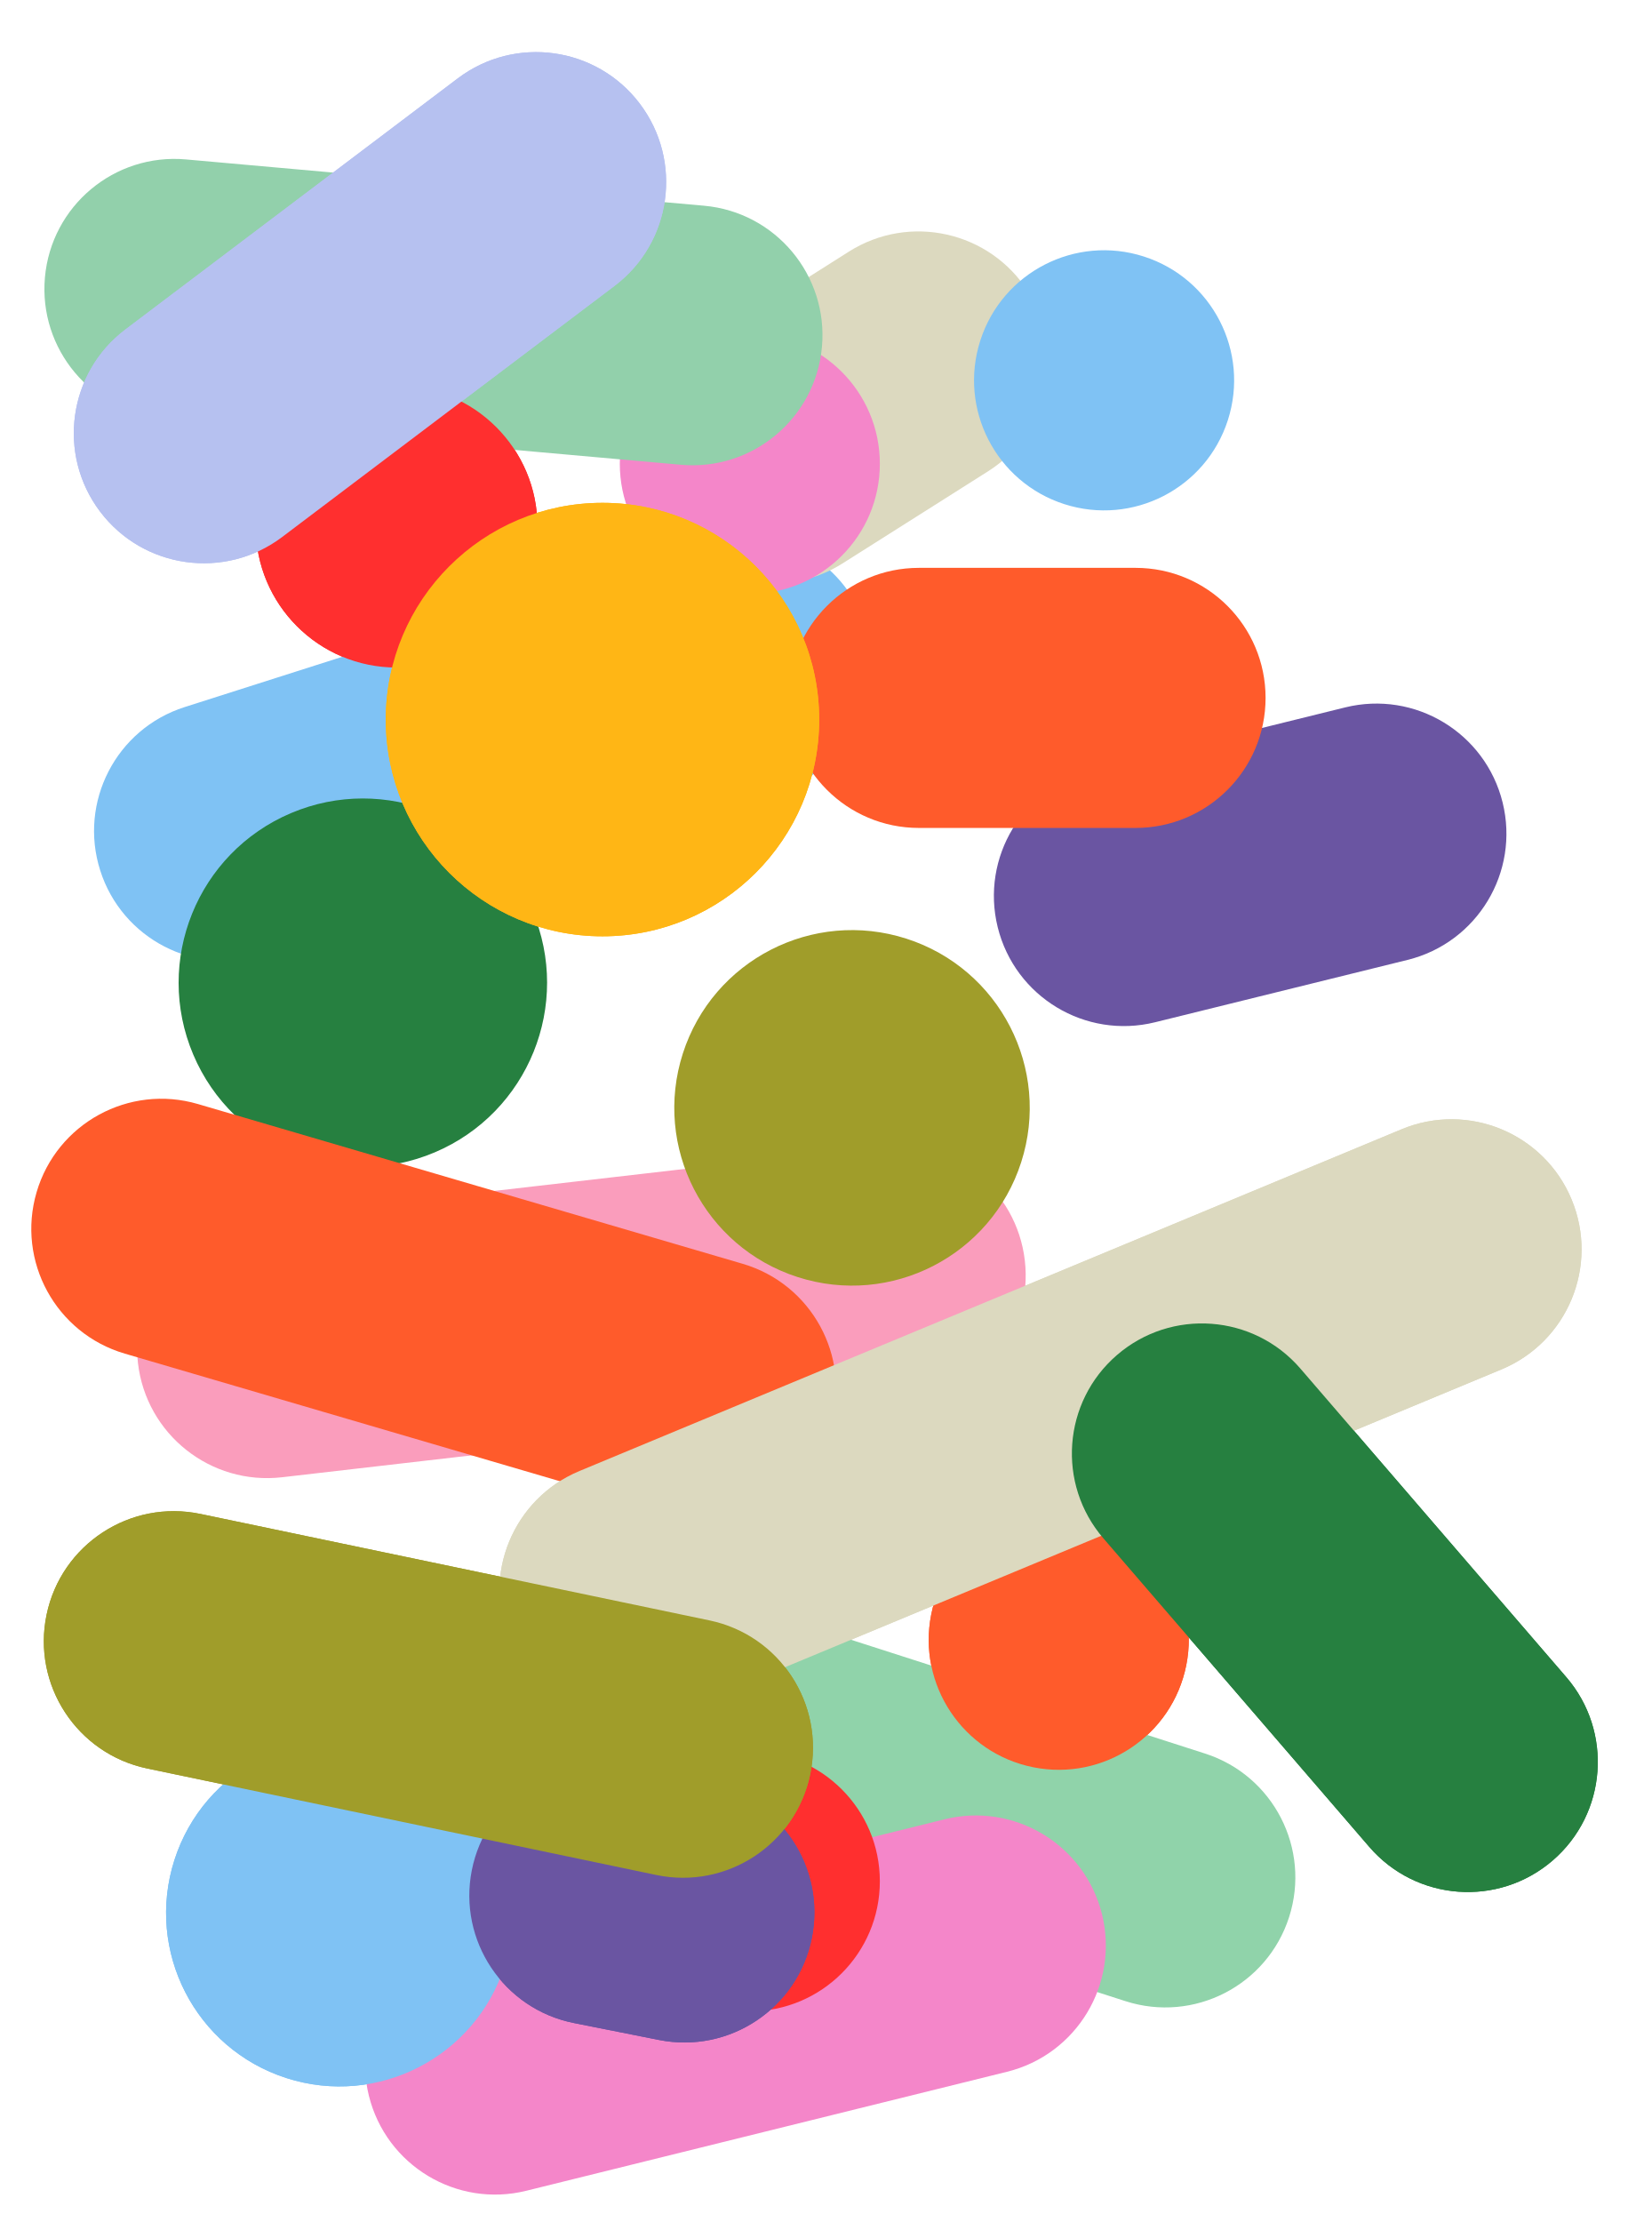
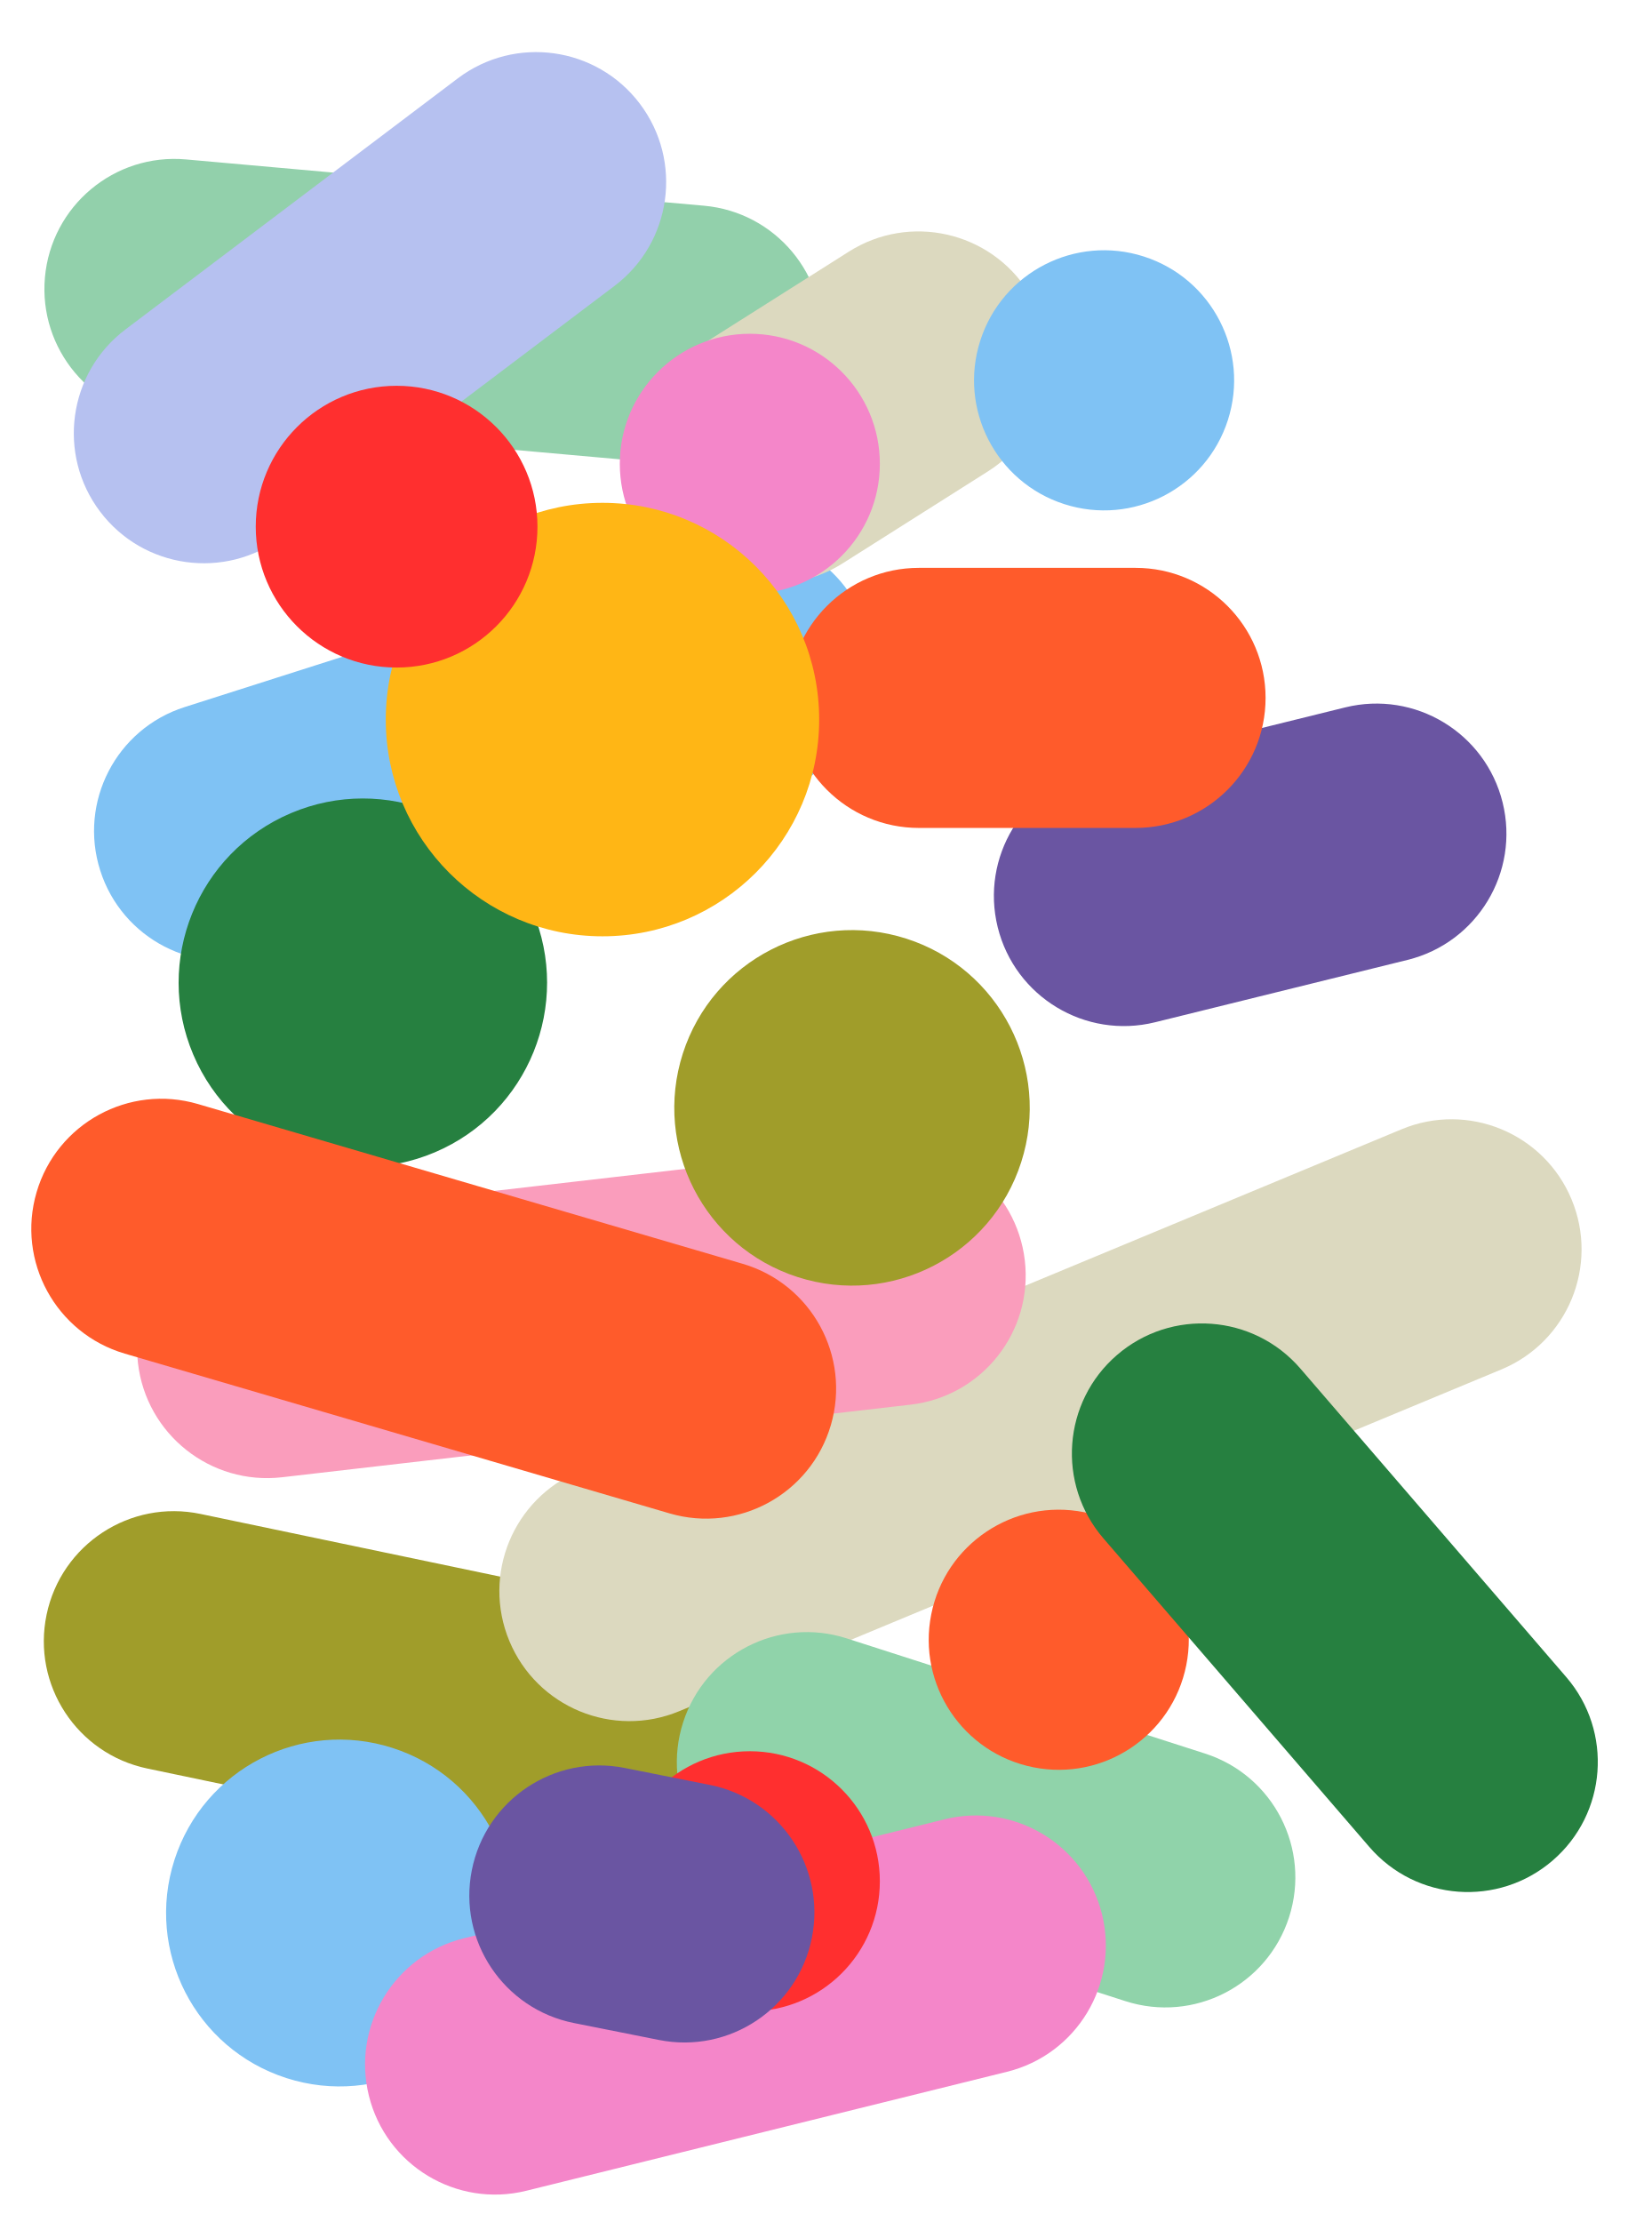
<svg xmlns="http://www.w3.org/2000/svg" width="802" height="1079" viewBox="0 0 802 1079" fill="none">
-   <rect style="--idx: 0" x="464.618" y="721.997" width="126.297" height="126.297" rx="63.148" transform="rotate(11.2609 464.618 721.997)" fill="#FF5B2B" />
-   <rect style="--idx: 1" x="124.214" y="187.34" width="136.822" height="136.822" rx="68.411" fill="#FF2F2F" />
+   <rect style="--idx: 0" x="27.441" y="71.799" width="378.89" height="126.297" rx="63.148" transform="rotate(5.10525 27.4408 71.799)" fill="#92D0AB" />
+   <rect style="--idx: 1" x="35.559" y="722.239" width="378.89" height="126.297" rx="63.148" transform="rotate(11.8124 35.5585 722.239)" fill="#A09D2A" />
  <rect style="--idx: 2" x="223.145" y="738.544" width="558.691" height="126.297" rx="63.148" transform="rotate(-22.5679 223.145 738.544)" fill="#DCD9BF" />
-   <rect style="--idx: 3" x="110.478" y="823.034" width="168.396" height="168.396" rx="84.198" transform="rotate(17.8147 110.478 823.034)" fill="#7FC2F4" />
+   <rect style="--idx: 3" x="59.755" y="599.133" width="433.605" height="126.297" rx="63.148" transform="rotate(-6.58697 59.7551 599.133)" fill="#FA9DBC" />
  <rect style="--idx: 4" x="29.49" y="362.549" width="390.17" height="126.297" rx="63.148" transform="rotate(-17.6875 29.4902 362.549)" fill="#7FC2F4" />
  <rect style="--idx: 5" x="288.399" y="200.587" width="209.779" height="126.297" rx="63.148" transform="rotate(-32.3274 288.399 200.587)" fill="#DCD9BF" />
  <rect style="--idx: 6" x="351.089" y="776.269" width="309.137" height="126.297" rx="63.148" transform="rotate(17.8147 351.089 776.269)" fill="#90D3AA" />
  <rect style="--idx: 7" x="495.433" y="105.248" width="126.297" height="126.297" rx="63.148" transform="rotate(17.8147 495.433 105.248)" fill="#7FC2F4" />
-   <rect style="--idx: 8" x="59.755" y="599.133" width="433.605" height="126.297" rx="63.148" transform="rotate(-6.58697 59.7551 599.133)" fill="#FA9DBC" />
+   <rect style="--idx: 8" x="110.478" y="823.034" width="168.396" height="168.396" rx="84.198" transform="rotate(17.8147 110.478 823.034)" fill="#7FC2F4" />
  <rect style="--idx: 9" x="358.045" y="429.409" width="172.606" height="172.606" rx="86.303" transform="rotate(17.8147 358.045 429.409)" fill="#A09D2A" />
  <rect style="--idx: 10" x="469.424" y="388.931" width="252.594" height="126.297" rx="63.148" transform="rotate(-13.8717 469.424 388.931)" fill="#6A55A2" />
  <rect style="--idx: 11" x="301.028" y="162.081" width="126.297" height="126.297" rx="63.148" fill="#F486C9" />
  <rect style="--idx: 12" x="383.121" y="275.749" width="231.544" height="126.297" rx="63.148" fill="#FF5B2B" />
-   <rect style="--idx: 13" x="27.441" y="71.799" width="378.89" height="126.297" rx="63.148" transform="rotate(5.10525 27.4408 71.799)" fill="#92D0AB" />
+   <rect style="--idx: 13" x="464.618" y="721.997" width="126.297" height="126.297" rx="63.148" transform="rotate(11.2609 464.618 721.997)" fill="#FF5B2B" />
  <rect style="--idx: 14" x="163.993" y="956.402" width="366.807" height="126.297" rx="63.148" transform="rotate(-13.901 163.993 956.402)" fill="#F486C9" />
  <rect style="--idx: 15" x="301.028" y="850.398" width="126.297" height="126.297" rx="63.148" fill="#FF2F2F" />
  <rect style="--idx: 16" x="58.96" y="429.75" width="178.92" height="178.92" rx="89.46" transform="rotate(-22.9637 58.9601 429.75)" fill="#268040" />
  <rect style="--idx: 17" x="35.537" y="518.351" width="401.997" height="126.297" rx="63.148" transform="rotate(16.3426 35.5374 518.351)" fill="#FF5B2B" />
  <rect style="--idx: 18" x="187.362" y="244.174" width="210.495" height="210.495" rx="105.247" fill="#FFB615" />
  <rect style="--idx: 19" x="241.494" y="846.189" width="168.396" height="126.297" rx="63.148" transform="rotate(11.2609 241.494 846.189)" fill="#6A55A2" />
  <rect style="--idx: 20" x="10.546" y="198.05" width="328.563" height="126.297" rx="63.148" transform="rotate(-37.069 10.5461 198.05)" fill="#B6C1F0" />
+   <rect style="--idx: 21" x="124.214" y="187.34" width="136.822" height="136.822" rx="68.411" fill="#FF2F2F" />
  <rect style="--idx: 22" x="494.684" y="699.204" width="126.297" height="324.08" rx="63.148" transform="rotate(-40.7584 494.684 699.204)" fill="#268040" />
-   <rect style="--idx: 23" x="35.559" y="722.239" width="378.89" height="126.297" rx="63.148" transform="rotate(11.8124 35.5585 722.239)" fill="#A09D2A" />
-   <g>
-     <rect style="--idx: 24" x="464.618" y="721.997" width="126.297" height="126.297" rx="63.148" transform="rotate(11.2609 464.618 721.997)" fill="#FF5B2B" />
-     <rect style="--idx: 25" x="124.214" y="187.34" width="136.822" height="136.822" rx="68.411" fill="#FF2F2F" />
-     <rect style="--idx: 26" x="223.145" y="738.544" width="558.691" height="126.297" rx="63.148" transform="rotate(-22.5679 223.145 738.544)" fill="#DCD9BF" />
-     <rect style="--idx: 27" x="110.478" y="823.034" width="168.396" height="168.396" rx="84.198" transform="rotate(17.8147 110.478 823.034)" fill="#7FC2F4" />
-     <rect style="--idx: 42" x="187.362" y="244.174" width="210.495" height="210.495" rx="105.247" fill="#FFB615" />
-     <rect style="--idx: 43" x="241.494" y="846.189" width="168.396" height="126.297" rx="63.148" transform="rotate(11.2609 241.494 846.189)" fill="#6A55A2" />
-     <rect style="--idx: 44" x="10.546" y="198.05" width="328.563" height="126.297" rx="63.148" transform="rotate(-37.069 10.5461 198.05)" fill="#B6C1F0" />
-     <rect style="--idx: 45" x="494.684" y="699.204" width="126.297" height="324.08" rx="63.148" transform="rotate(-40.7584 494.684 699.204)" fill="#268040" />
-     <rect style="--idx: 46" x="35.559" y="722.239" width="378.89" height="126.297" rx="63.148" transform="rotate(11.8124 35.5585 722.239)" fill="#A09D2A" />
-   </g>
</svg>
